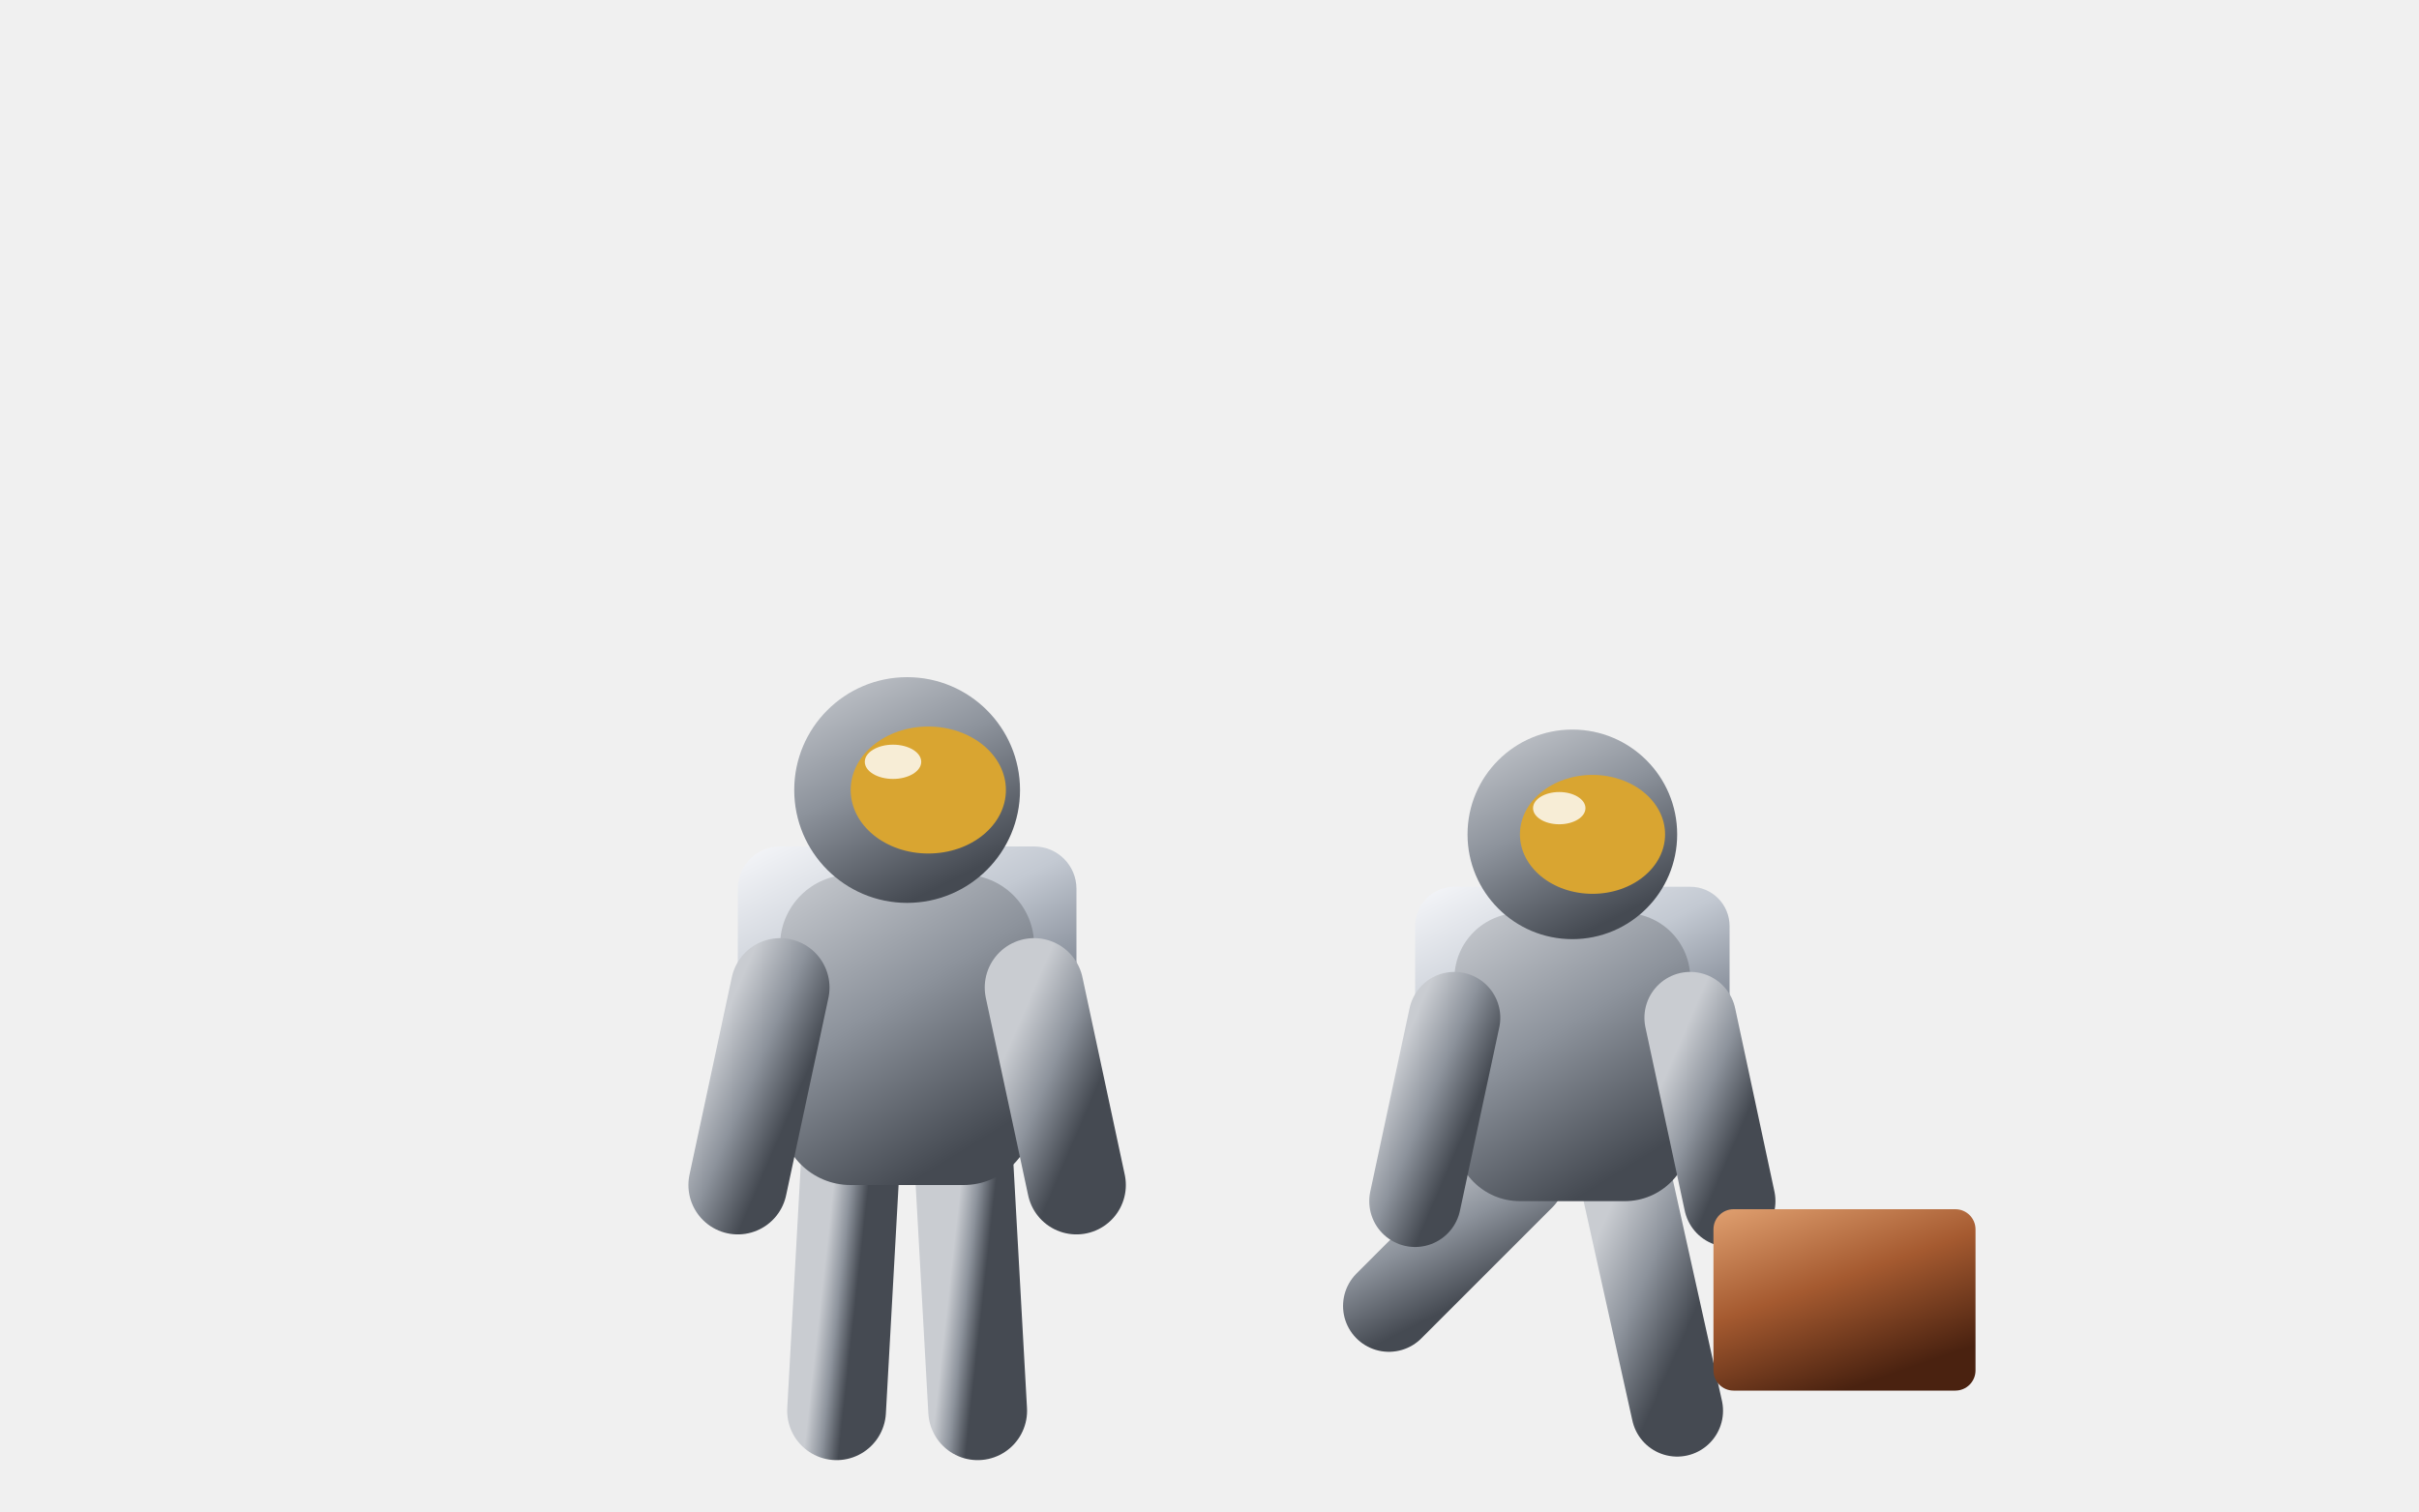
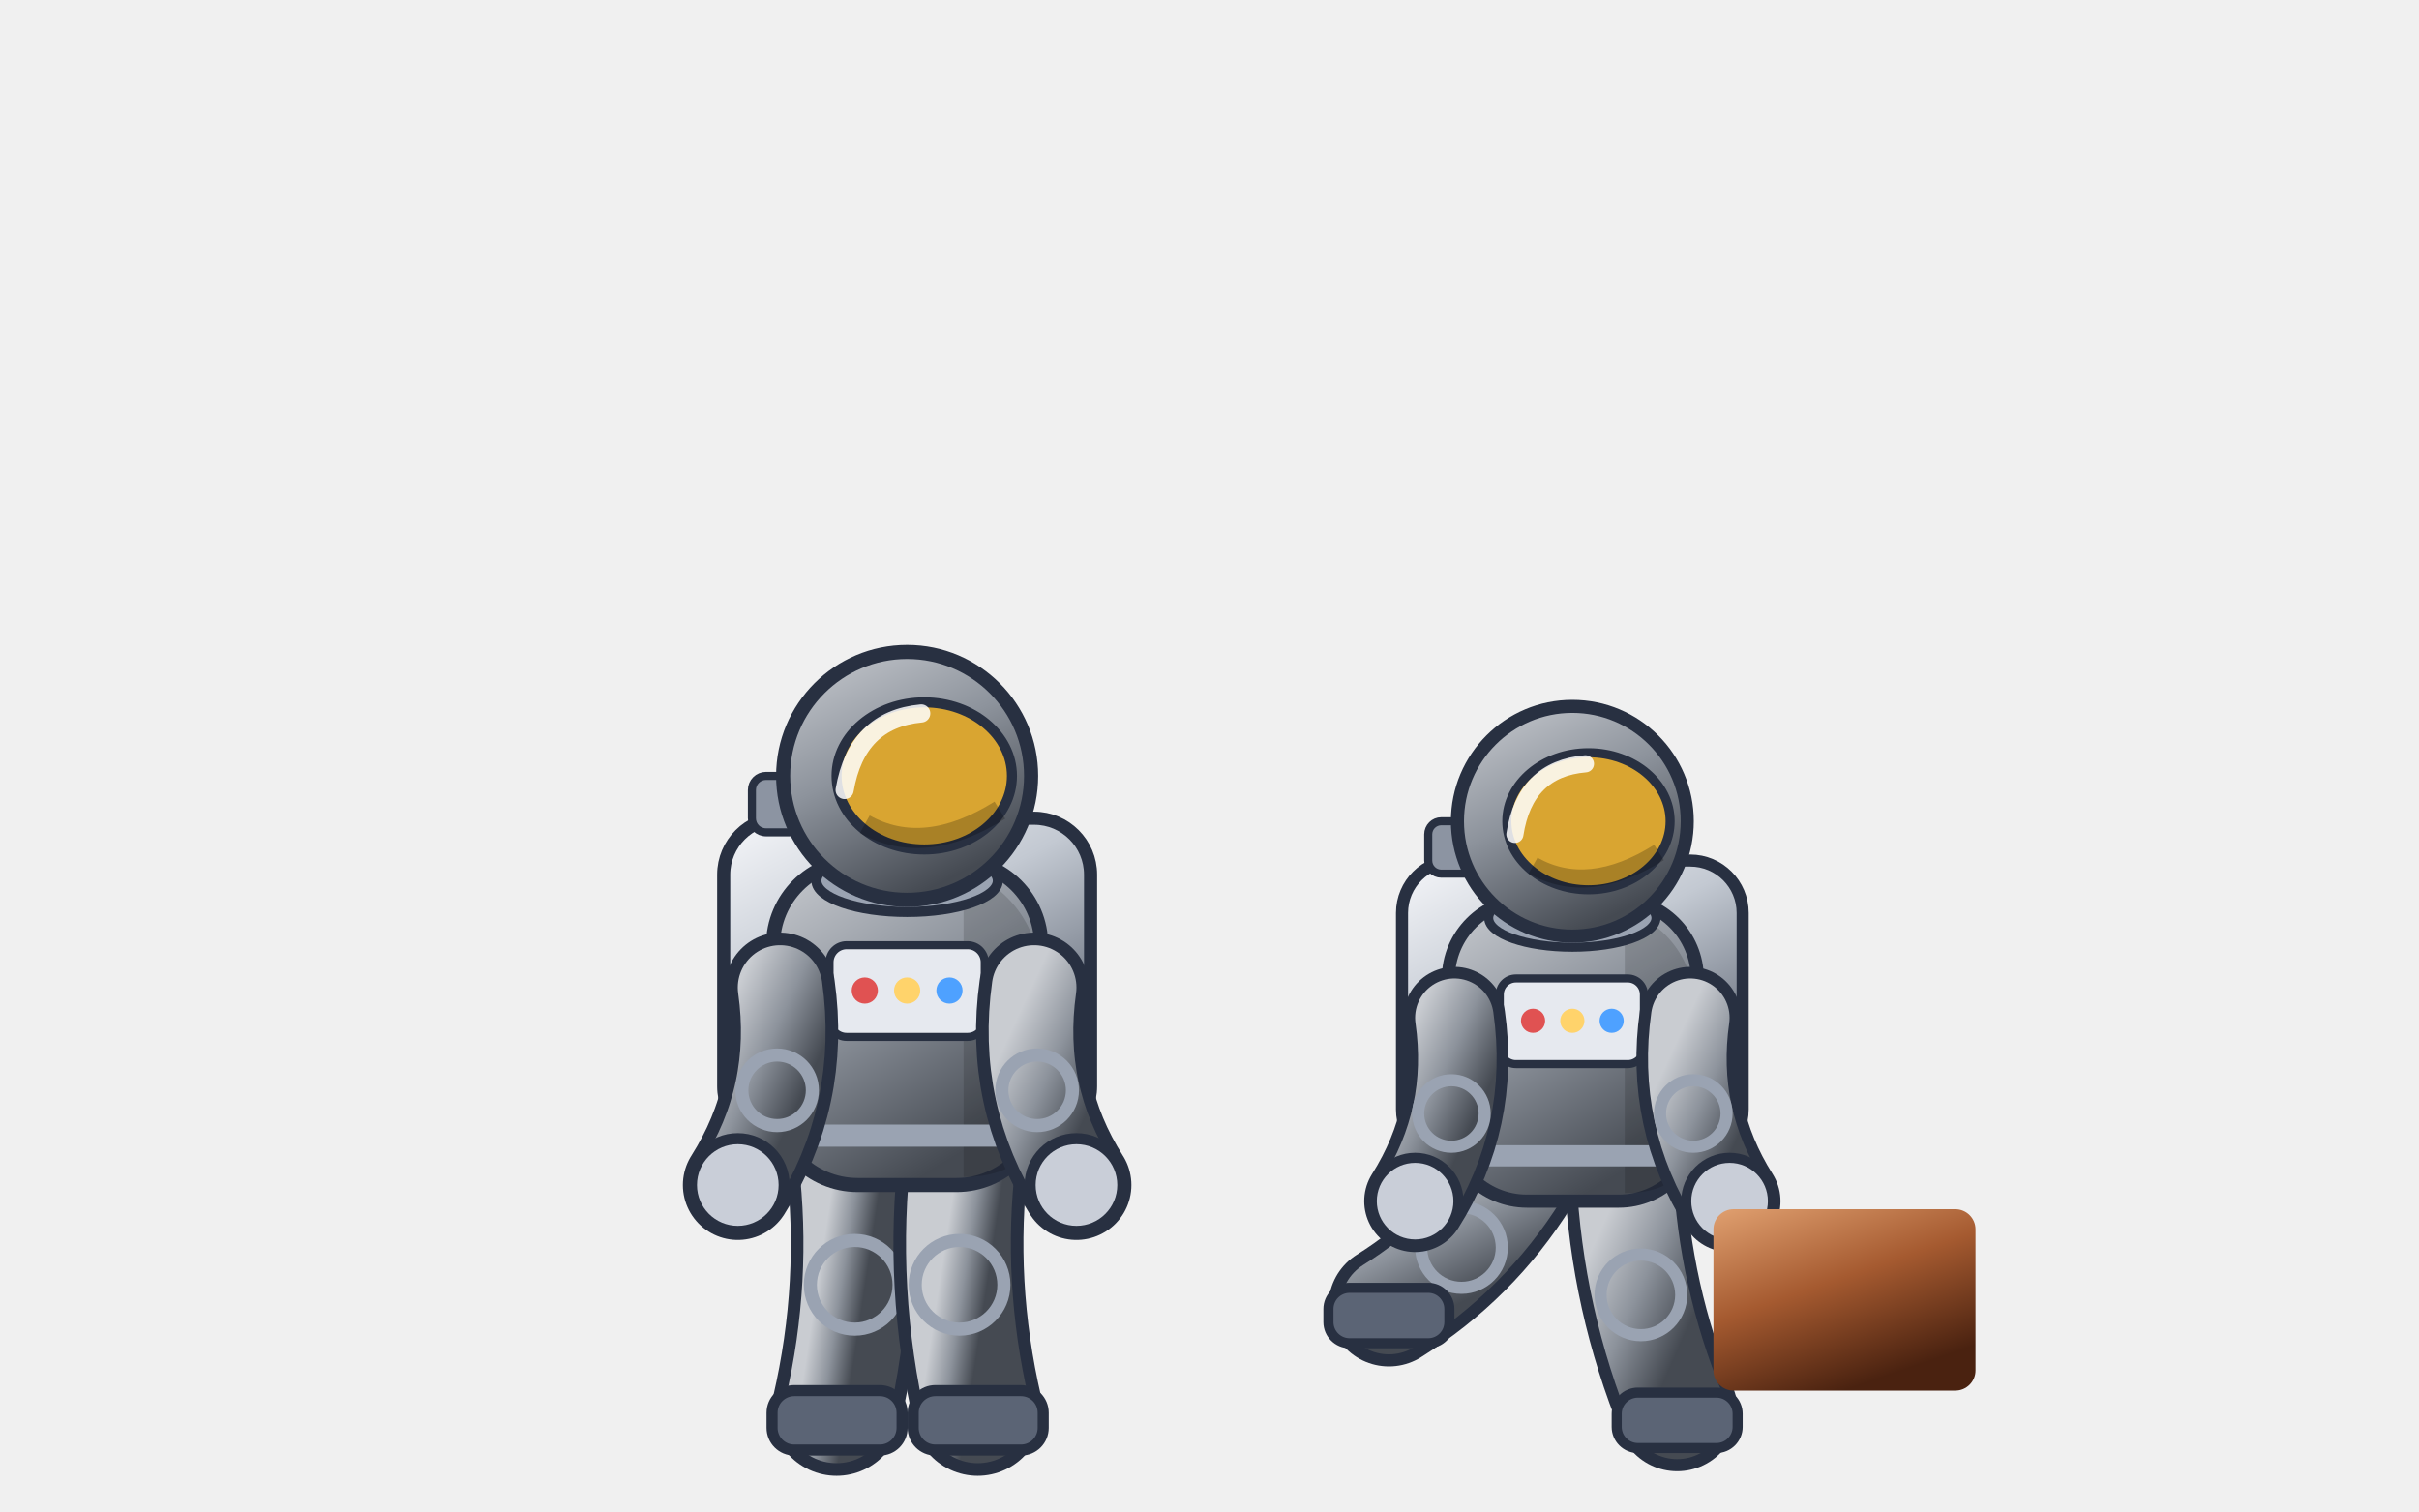
<svg xmlns="http://www.w3.org/2000/svg" viewBox="0 0 240 150" width="240" height="150">
  <defs>
    <linearGradient id="metal" x1="0" y1="0" x2="0.6" y2="1">
      <stop offset="0" stop-color="#f6f7fa" />
      <stop offset="0.45" stop-color="#c3c9d2" />
      <stop offset="1" stop-color="#555d6b" />
    </linearGradient>
    <linearGradient id="hull" x1="0" y1="0" x2="0.5" y2="1">
      <stop offset="0" stop-color="#8a93a3" />
      <stop offset="0.5" stop-color="#3b414d" />
      <stop offset="1" stop-color="#15181e" />
    </linearGradient>
    <linearGradient id="white" x1="0" y1="0" x2="0.4" y2="1">
      <stop offset="0" stop-color="#ffffff" />
      <stop offset="0.55" stop-color="#dfe3ea" />
      <stop offset="1" stop-color="#8c94a2" />
    </linearGradient>
    <linearGradient id="gold" x1="0" y1="0" x2="0.7" y2="1">
      <stop offset="0" stop-color="#fff0b0" />
      <stop offset="0.4" stop-color="#e2b13e" />
      <stop offset="1" stop-color="#7a4d0e" />
    </linearGradient>
    <linearGradient id="solar" x1="0" y1="0" x2="1" y2="1">
      <stop offset="0" stop-color="#3a64c4" />
      <stop offset="0.5" stop-color="#173478" />
      <stop offset="1" stop-color="#0a1638" />
    </linearGradient>
    <linearGradient id="stone" x1="0" y1="0" x2="0.5" y2="1">
      <stop offset="0" stop-color="#c9ccd1" />
      <stop offset="0.5" stop-color="#8d939c" />
      <stop offset="1" stop-color="#454a52" />
    </linearGradient>
    <linearGradient id="rust" x1="0" y1="0" x2="0.5" y2="1">
      <stop offset="0" stop-color="#e0a070" />
      <stop offset="0.5" stop-color="#a55a30" />
      <stop offset="1" stop-color="#4a2210" />
    </linearGradient>
    <linearGradient id="glass" x1="0" y1="0" x2="0.4" y2="1">
      <stop offset="0" stop-color="#e8f6ff" stop-opacity="0.85" />
      <stop offset="1" stop-color="#6aa8d8" stop-opacity="0.35" />
    </linearGradient>
    <linearGradient id="ice" x1="0" y1="0" x2="0.5" y2="1">
      <stop offset="0" stop-color="#ffffff" />
      <stop offset="0.5" stop-color="#bfe6ff" />
      <stop offset="1" stop-color="#5d9ccc" />
    </linearGradient>
    <pattern id="cells" width="7" height="7" patternUnits="userSpaceOnUse">
      <rect width="7" height="7" fill="url(#solar)" />
      <path d="M7 0V7M0 7H7" stroke="#6f93e6" stroke-width="0.5" opacity="0.6" />
    </pattern>
    <radialGradient id="plume" cx="0.5" cy="0.5" r="0.5">
      <stop offset="0" stop-color="#fff" />
      <stop offset="0.25" stop-color="#bfe3ff" />
      <stop offset="0.6" stop-color="#4f9dff" stop-opacity="0.5" />
      <stop offset="1" stop-color="#4f9dff" stop-opacity="0" />
    </radialGradient>
    <radialGradient id="warm" cx="0.5" cy="0.5" r="0.5">
      <stop offset="0" stop-color="#fff7e0" />
      <stop offset="0.3" stop-color="#ffc46b" />
      <stop offset="1" stop-color="#ff8a2a" stop-opacity="0" />
    </radialGradient>
    <radialGradient id="red" cx="0.5" cy="0.5" r="0.5">
      <stop offset="0" stop-color="#fff" />
      <stop offset="0.3" stop-color="#ff4a3d" />
      <stop offset="1" stop-color="#ff4a3d" stop-opacity="0" />
    </radialGradient>
    <radialGradient id="green" cx="0.5" cy="0.5" r="0.5">
      <stop offset="0" stop-color="#f0fff0" />
      <stop offset="0.35" stop-color="#5ee07a" />
      <stop offset="1" stop-color="#1e8a3a" stop-opacity="0" />
    </radialGradient>
    <radialGradient id="cyan" cx="0.5" cy="0.5" r="0.5">
      <stop offset="0" stop-color="#fff" />
      <stop offset="0.35" stop-color="#6ff0ff" />
      <stop offset="1" stop-color="#1ab4d8" stop-opacity="0" />
    </radialGradient>
    <radialGradient id="dish" cx="0.35" cy="0.3" r="0.8">
      <stop offset="0" stop-color="#fff" />
      <stop offset="0.6" stop-color="#c9ced8" />
      <stop offset="1" stop-color="#5d6573" />
    </radialGradient>
    <radialGradient id="ball" cx="0.35" cy="0.3" r="0.75">
      <stop offset="0" stop-color="#ffffff" />
      <stop offset="0.5" stop-color="#b9c0cb" />
      <stop offset="1" stop-color="#3d434e" />
    </radialGradient>
    <filter id="soft" x="-50%" y="-50%" width="200%" height="200%">
      <feGaussianBlur stdDeviation="2.2" />
    </filter>
  </defs>
  <g transform="rotate(0 120 75)">
    <g>
-       <rect x="73.2" y="84" width="33.6" height="28" rx="4.2" fill="url(#metal)" />
-       <line x1="84.4" y1="114.8" x2="83" y2="140" stroke="url(#stone)" stroke-width="9.8" stroke-linecap="round" />
-       <line x1="95.6" y1="114.8" x2="97" y2="140" stroke="url(#stone)" stroke-width="9.8" stroke-linecap="round" />
-       <rect x="77.4" y="86.8" width="25.2" height="30.8" rx="7" fill="url(#stone)" />
-       <line x1="77.4" y1="98" x2="73.2" y2="117.6" stroke="url(#stone)" stroke-width="9.8" stroke-linecap="round" />
-       <line x1="102.6" y1="98" x2="106.8" y2="117.6" stroke="url(#stone)" stroke-width="9.8" stroke-linecap="round" />
-       <circle cx="90" cy="78.4" r="11.2" fill="url(#stone)" />
-       <ellipse cx="92.1" cy="78.4" rx="7.7" ry="6.3" fill="#d9a531" />
-       <ellipse cx="88.6" cy="75.6" rx="2.8" ry="1.7" fill="#fff" opacity="0.8" />
+       <rect x="71.8" y="81.2" width="36.4" height="32.2" rx="5.6" fill="url(#metal)" stroke="#283041" stroke-width="1.3" />
+       <rect x="74.6" y="77" width="7" height="5.6" rx="1.4" fill="#8c94a2" stroke="#283041" stroke-width="0.8" />
+       <path d="M84.4 114.8 Q85.9 127.5 83 140" fill="none" stroke="#283041" stroke-width="12.9" stroke-linecap="round" />
+       <path d="M84.4 114.8 Q85.9 127.5 83 140" fill="none" stroke="url(#stone)" stroke-width="10.4" stroke-linecap="round" />
+       <circle cx="84.8" cy="127.5" r="4.4" fill="none" stroke="#9aa3b2" stroke-width="1.3" />
+       <rect x="76.6" y="138" width="12.9" height="5.9" rx="2.2" fill="#5b6475" stroke="#283041" stroke-width="1.1" />
+       <path d="M95.6 114.8 Q94.1 127.5 97 140" fill="none" stroke="#283041" stroke-width="12.9" stroke-linecap="round" />
+       <path d="M95.6 114.8 Q94.1 127.5 97 140" fill="none" stroke="url(#stone)" stroke-width="10.4" stroke-linecap="round" />
+       <circle cx="95.2" cy="127.5" r="4.4" fill="none" stroke="#9aa3b2" stroke-width="1.3" />
+       <rect x="90.6" y="138" width="12.9" height="5.9" rx="2.2" fill="#5b6475" stroke="#283041" stroke-width="1.1" />
+       <rect x="76.7" y="85.4" width="26.6" height="32.2" rx="8.4" fill="url(#stone)" stroke="#283041" stroke-width="1.4" />
+       <path d="M95.6 86.2 Q103.3 89.6 103.3 98 L103.3 109.2 Q103.3 116.8 95.6 116.8 Z" fill="#000" opacity="0.14" />
+       <line x1="77.4" y1="112.7" x2="102.6" y2="112.7" stroke="#9aa3b2" stroke-width="2.2" />
+       <rect x="82.3" y="93.8" width="15.4" height="9.1" rx="1.7" fill="#e6e9ef" stroke="#283041" stroke-width="0.8" />
+       <circle cx="85.8" cy="98.3" r="1.3" fill="#e05252" />
+       <circle cx="90" cy="98.3" r="1.3" fill="#ffd36b" />
+       <circle cx="94.2" cy="98.3" r="1.3" fill="#4ea1ff" />
+       <path d="M77.4 98 Q78.9 108.6 73.2 117.6" fill="none" stroke="#283041" stroke-width="10.9" stroke-linecap="round" />
+       <path d="M77.4 98 Q78.9 108.6 73.2 117.6" fill="none" stroke="url(#stone)" stroke-width="8.4" stroke-linecap="round" />
+       <circle cx="77.1" cy="108.2" r="3.5" fill="none" stroke="#9aa3b2" stroke-width="1.3" />
+       <circle cx="73.2" cy="117.6" r="4.6" fill="#c9ced8" stroke="#283041" stroke-width="1.1" />
+       <path d="M102.6 98 Q101.1 108.6 106.8 117.6" fill="none" stroke="#283041" stroke-width="10.9" stroke-linecap="round" />
+       <path d="M102.6 98 Q101.1 108.6 106.8 117.6" fill="none" stroke="url(#stone)" stroke-width="8.4" stroke-linecap="round" />
+       <circle cx="102.9" cy="108.2" r="3.5" fill="none" stroke="#9aa3b2" stroke-width="1.3" />
+       <circle cx="106.8" cy="117.6" r="4.6" fill="#c9ced8" stroke="#283041" stroke-width="1.1" />
+       <ellipse cx="90" cy="87.4" rx="9" ry="3.1" fill="#9aa3b2" stroke="#283041" stroke-width="1" />
+       <circle cx="90" cy="77" r="12.3" fill="url(#stone)" stroke="#283041" stroke-width="1.4" />
+       <ellipse cx="91.7" cy="77" rx="8.7" ry="7.3" fill="#d9a531" stroke="#283041" stroke-width="1" />
+       <path d="M83.8 78.4 Q85 71.4 91.4 70.8" fill="none" stroke="#fff" stroke-width="1.8" stroke-linecap="round" opacity="0.85" />
+       <path d="M85.8 81.8 Q91.7 85.1 99.2 80.4" fill="none" stroke="#000" stroke-width="2" opacity="0.22" />
    </g>
    <g>
-       <rect x="140.4" y="88" width="31.2" height="26" rx="3.9" fill="url(#metal)" />
-       <line x1="150.8" y1="116.6" x2="137.8" y2="129.6" stroke="url(#stone)" stroke-width="9.1" stroke-linecap="round" />
-       <line x1="161.2" y1="116.6" x2="166.4" y2="140" stroke="url(#stone)" stroke-width="9.1" stroke-linecap="round" />
-       <rect x="144.3" y="90.6" width="23.4" height="28.6" rx="6.5" fill="url(#stone)" />
-       <line x1="144.3" y1="101" x2="140.4" y2="119.2" stroke="url(#stone)" stroke-width="9.1" stroke-linecap="round" />
-       <line x1="167.7" y1="101" x2="171.6" y2="119.2" stroke="url(#stone)" stroke-width="9.1" stroke-linecap="round" />
-       <circle cx="156" cy="82.8" r="10.4" fill="url(#stone)" />
-       <ellipse cx="158" cy="82.8" rx="7.2" ry="5.9" fill="#d9a531" />
-       <ellipse cx="154.7" cy="80.2" rx="2.6" ry="1.6" fill="#fff" opacity="0.8" />
+       <rect x="139.1" y="85.4" width="33.8" height="29.9" rx="5.2" fill="url(#metal)" stroke="#283041" stroke-width="1.2" />
+       <rect x="141.7" y="81.5" width="6.5" height="5.2" rx="1.3" fill="#8c94a2" stroke="#283041" stroke-width="0.8" />
+       <path d="M150.8 116.6 Q145.8 124.6 137.8 129.6" fill="none" stroke="#283041" stroke-width="12" stroke-linecap="round" />
+       <path d="M150.8 116.6 Q145.8 124.6 137.8 129.6" fill="none" stroke="url(#stone)" stroke-width="9.6" stroke-linecap="round" />
+       <circle cx="145" cy="123.8" r="4" fill="none" stroke="#9aa3b2" stroke-width="1.2" />
+       <rect x="131.8" y="127.8" width="12" height="5.5" rx="2.1" fill="#5b6475" stroke="#283041" stroke-width="1" />
+       <path d="M161.2 116.6 Q161.8 128.8 166.4 140" fill="none" stroke="#283041" stroke-width="12" stroke-linecap="round" />
+       <path d="M161.2 116.6 Q161.8 128.8 166.4 140" fill="none" stroke="url(#stone)" stroke-width="9.6" stroke-linecap="round" />
+       <circle cx="162.8" cy="128.5" r="4" fill="none" stroke="#9aa3b2" stroke-width="1.2" />
+       <rect x="160.4" y="138.2" width="12" height="5.5" rx="2.1" fill="#5b6475" stroke="#283041" stroke-width="1" />
+       <rect x="143.7" y="89.3" width="24.7" height="29.9" rx="7.8" fill="url(#stone)" stroke="#283041" stroke-width="1.3" />
+       <path d="M161.2 90.1 Q168.3 93.2 168.3 101 L168.3 111.4 Q168.3 118.4 161.2 118.4 Z" fill="#000" opacity="0.14" />
+       <line x1="144.3" y1="114.7" x2="167.7" y2="114.7" stroke="#9aa3b2" stroke-width="2.1" />
+       <rect x="148.8" y="97.1" width="14.3" height="8.5" rx="1.6" fill="#e6e9ef" stroke="#283041" stroke-width="0.8" />
+       <circle cx="152.1" cy="101.3" r="1.2" fill="#e05252" />
+       <circle cx="156" cy="101.3" r="1.2" fill="#ffd36b" />
+       <circle cx="159.9" cy="101.3" r="1.2" fill="#4ea1ff" />
+       <path d="M144.3 101 Q145.7 110.8 140.4 119.2" fill="none" stroke="#283041" stroke-width="10.1" stroke-linecap="round" />
+       <path d="M144.3 101 Q145.7 110.8 140.4 119.2" fill="none" stroke="url(#stone)" stroke-width="7.8" stroke-linecap="round" />
+       <circle cx="144" cy="110.5" r="3.3" fill="none" stroke="#9aa3b2" stroke-width="1.2" />
+       <circle cx="140.4" cy="119.2" r="4.3" fill="#c9ced8" stroke="#283041" stroke-width="1" />
+       <path d="M167.7 101 Q166.3 110.8 171.6 119.2" fill="none" stroke="#283041" stroke-width="10.1" stroke-linecap="round" />
+       <path d="M167.7 101 Q166.3 110.8 171.6 119.2" fill="none" stroke="url(#stone)" stroke-width="7.8" stroke-linecap="round" />
+       <circle cx="168" cy="110.5" r="3.3" fill="none" stroke="#9aa3b2" stroke-width="1.2" />
+       <circle cx="171.6" cy="119.2" r="4.3" fill="#c9ced8" stroke="#283041" stroke-width="1" />
+       <ellipse cx="156" cy="91.1" rx="8.3" ry="2.9" fill="#9aa3b2" stroke="#283041" stroke-width="0.9" />
+       <circle cx="156" cy="81.5" r="11.4" fill="url(#stone)" stroke="#283041" stroke-width="1.3" />
+       <ellipse cx="157.6" cy="81.5" rx="8.1" ry="6.8" fill="#d9a531" stroke="#283041" stroke-width="0.9" />
+       <path d="M150.3 82.8 Q151.3 76.3 157.3 75.8" fill="none" stroke="#fff" stroke-width="1.7" stroke-linecap="round" opacity="0.85" />
+       <path d="M152.1 85.9 Q157.6 89 164.6 84.6" fill="none" stroke="#000" stroke-width="1.8" opacity="0.22" />
    </g>
    <rect x="170" y="120" width="26" height="18" rx="2" fill="url(#rust)" />
  </g>
</svg>
